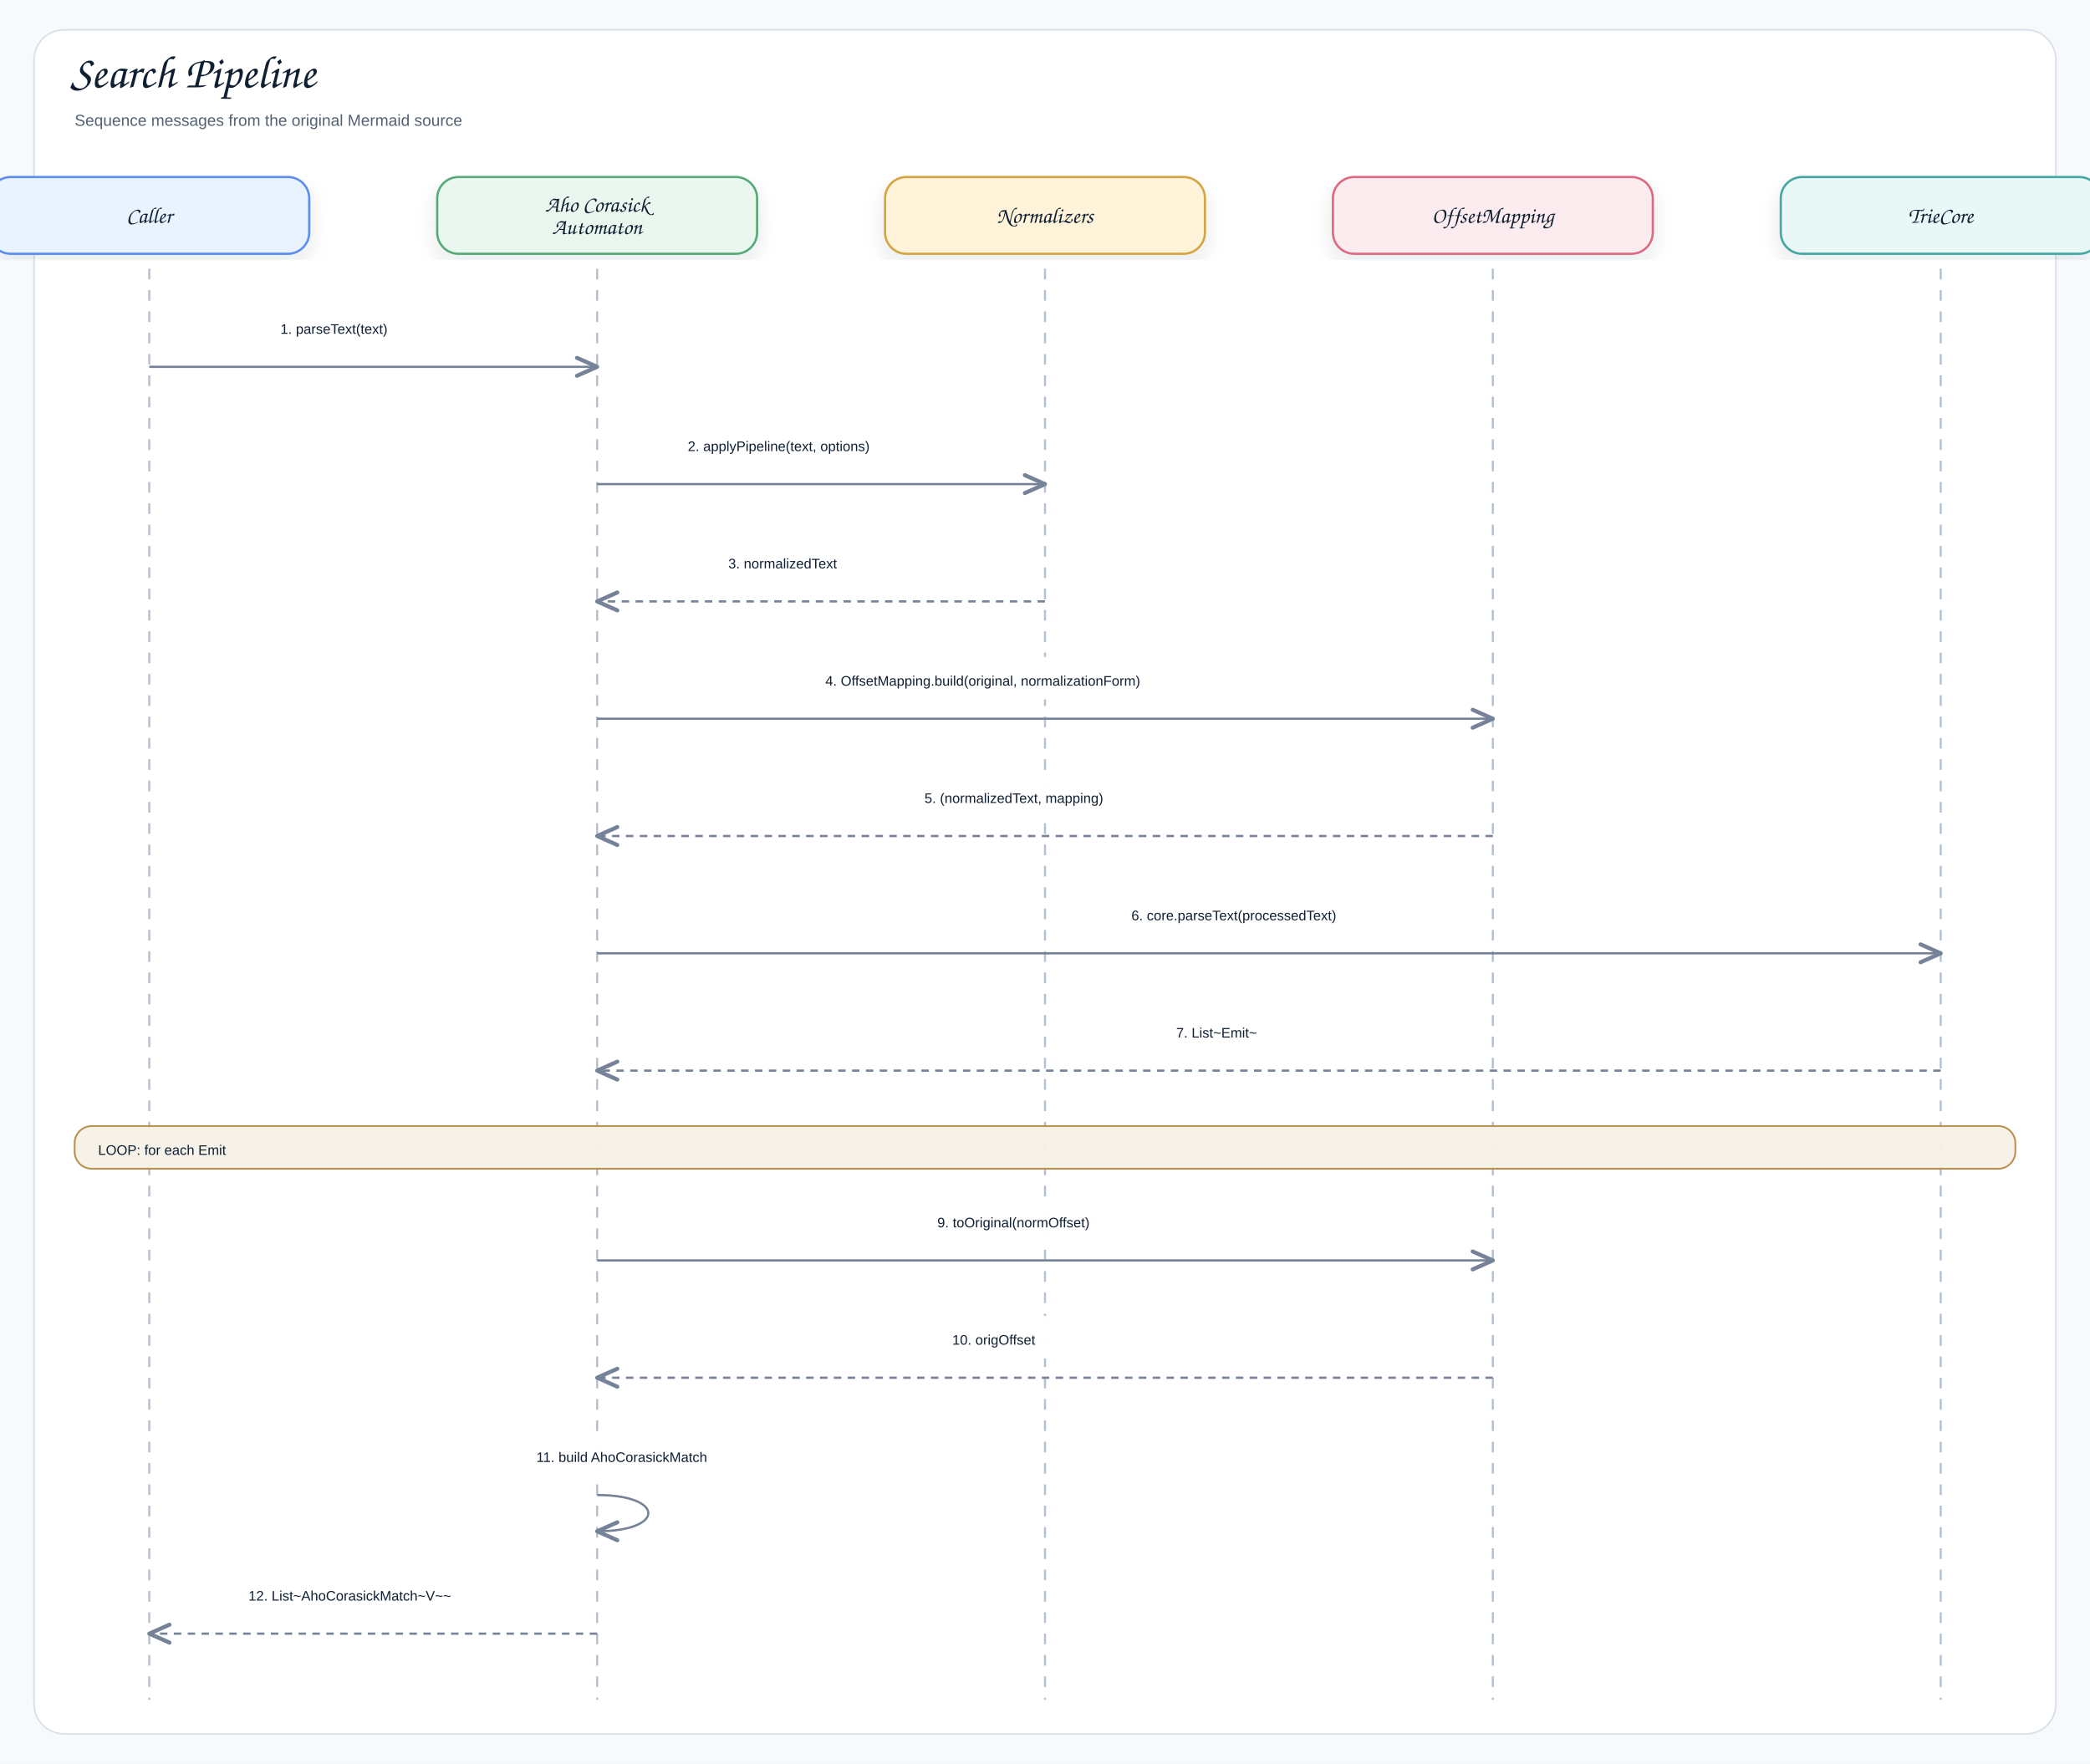
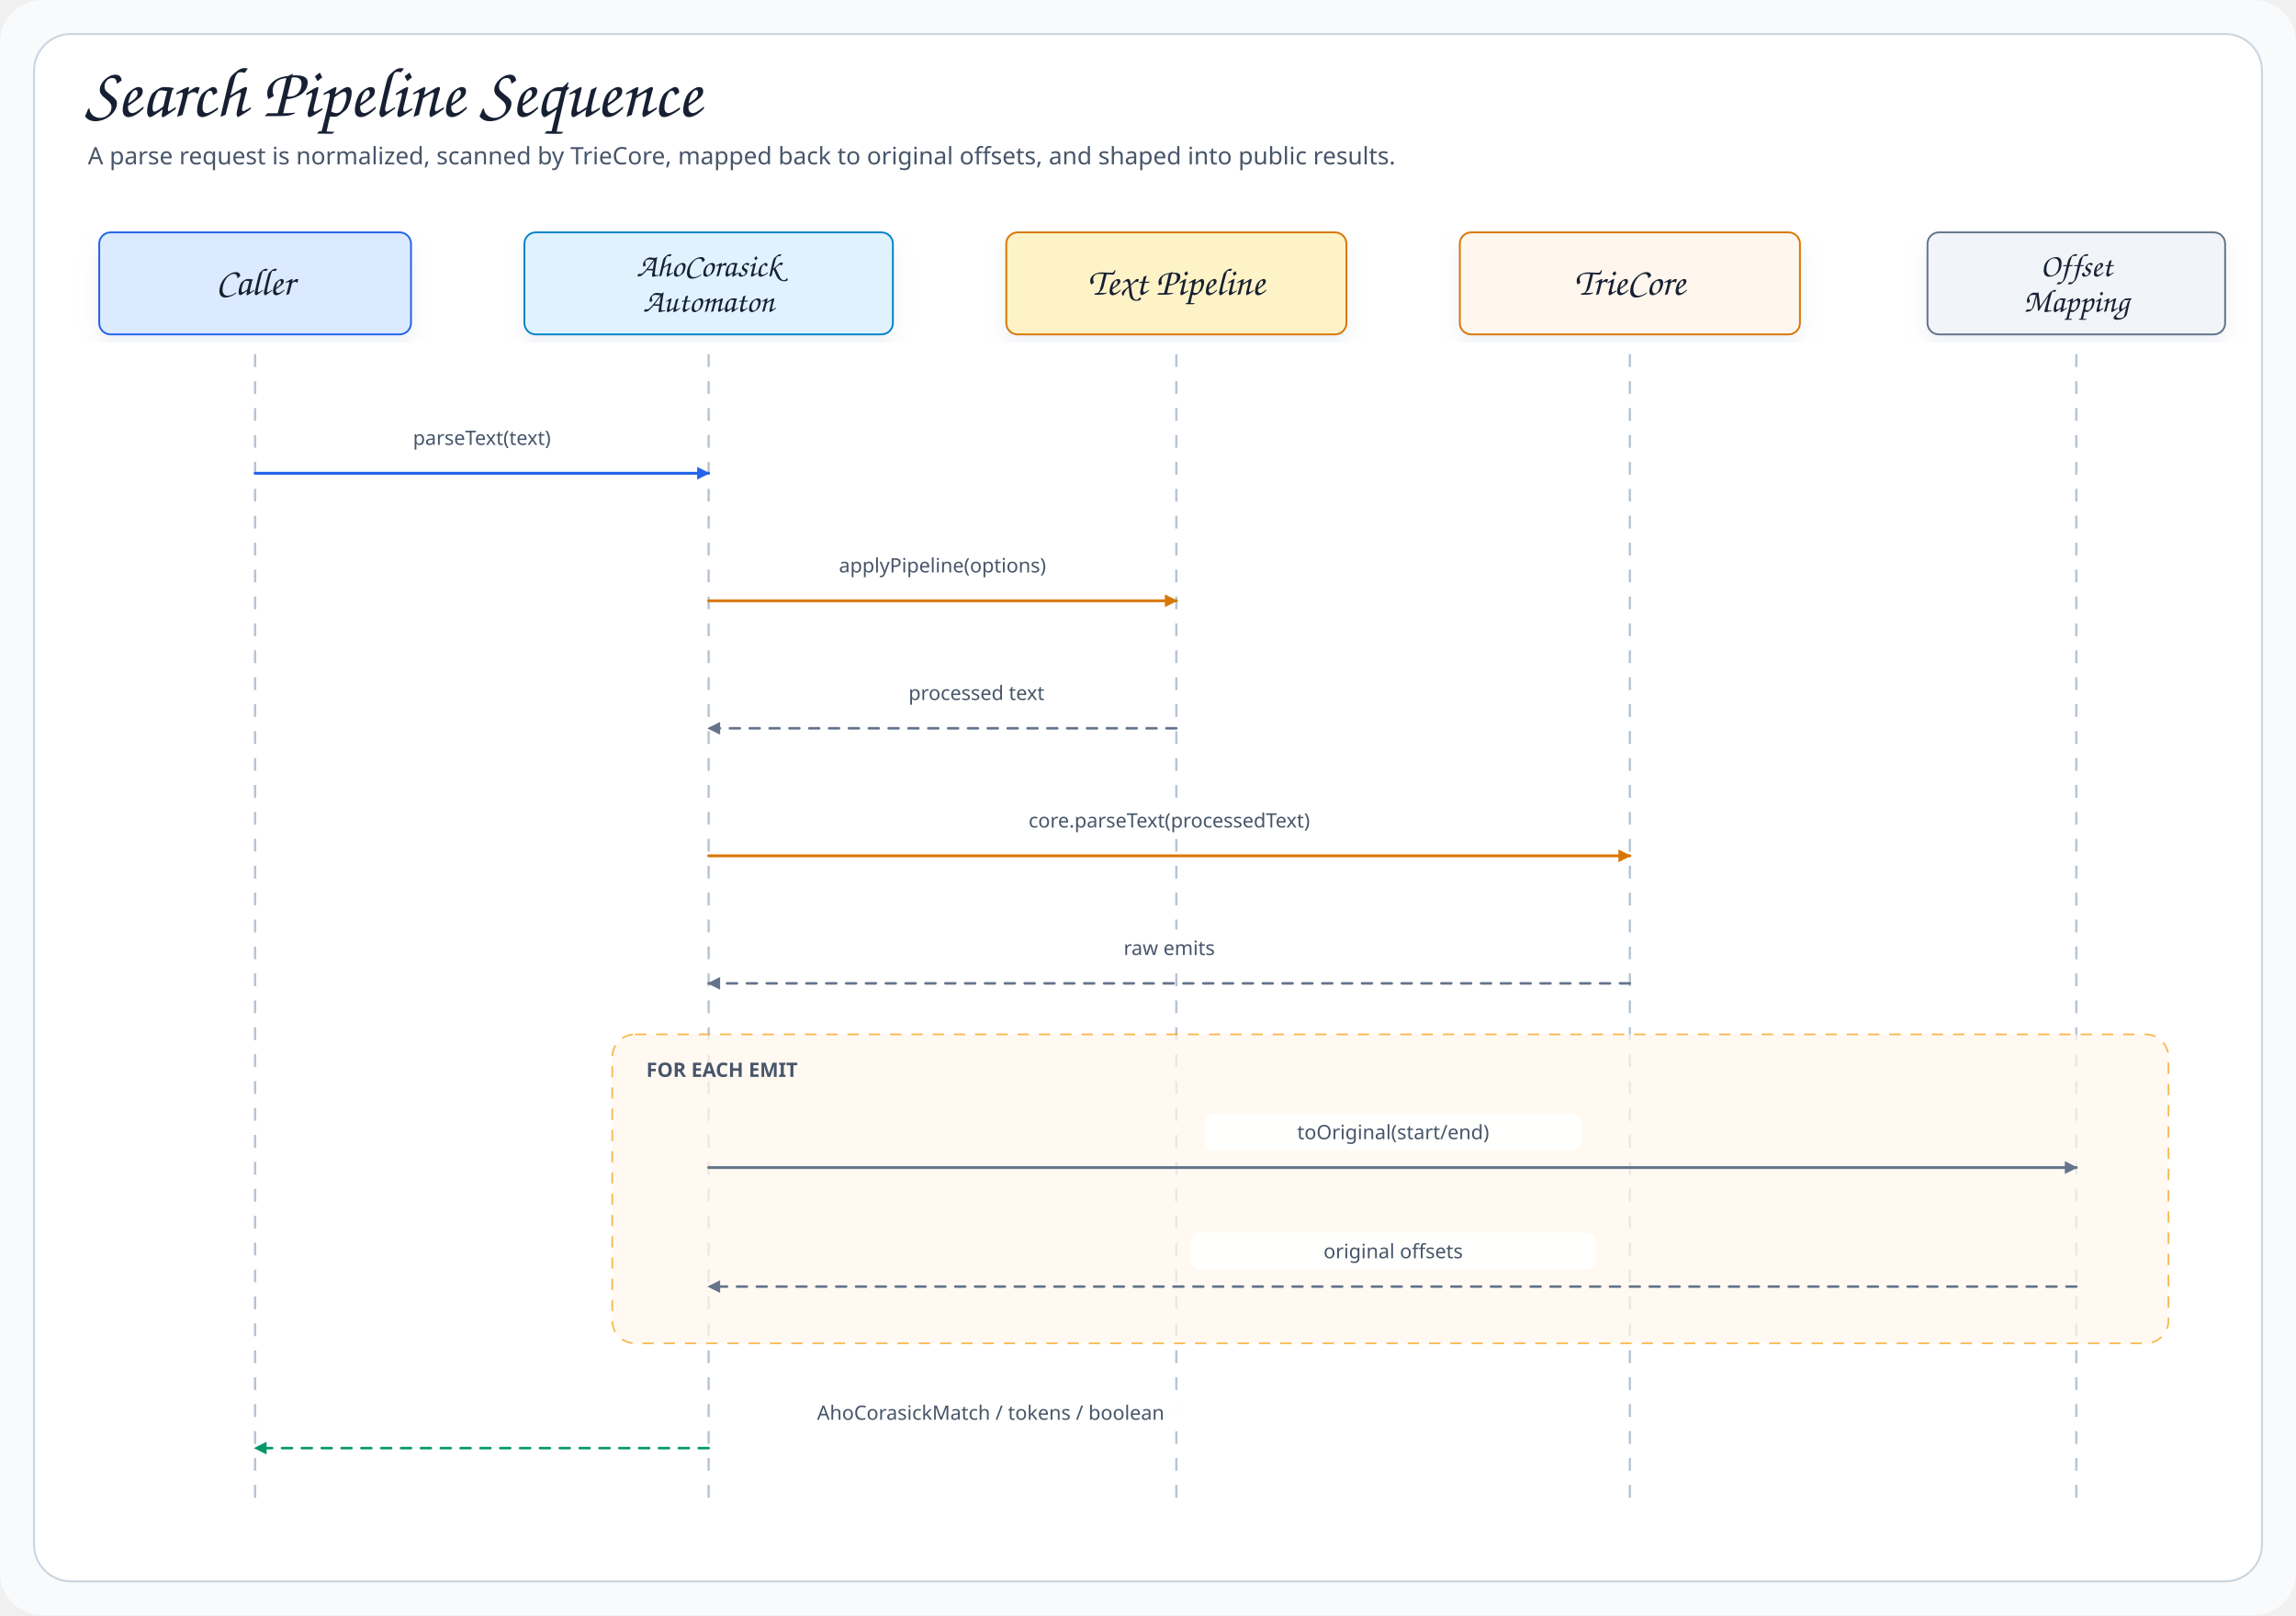
- <svg xmlns="http://www.w3.org/2000/svg" width="1960" height="1654" viewBox="0 0 1960 1654" role="img" aria-label="Search Pipeline">
+ <svg xmlns="http://www.w3.org/2000/svg" width="1620" height="1140" viewBox="0 0 1620 1140" role="img" aria-labelledby="title desc">
  <defs>
    <filter id="shadow" x="-8%" y="-8%" width="116%" height="116%">
-       <feDropShadow dx="0" dy="8" stdDeviation="9" flood-color="#1f2937" flood-opacity="0.10" />
+       <feDropShadow dx="0" dy="7" stdDeviation="7" flood-color="#94a3b8" flood-opacity="0.16" />
    </filter>
-     <marker id="openArrow" markerWidth="12" markerHeight="10" refX="10" refY="5" orient="auto" markerUnits="strokeWidth">
-       <path d="M 1 1 L 10 5 L 1 9" fill="none" stroke="#758297" stroke-width="1.8" stroke-linecap="round" stroke-linejoin="round" />
+     <marker id="arrowBlue" viewBox="0 0 10 10" refX="9" refY="5" markerWidth="9" markerHeight="9" orient="auto" markerUnits="userSpaceOnUse">
+       <path d="M 0 0 L 10 5 L 0 10 Z" fill="#2563eb" stroke-dasharray="none" />
    </marker>
-     <marker id="inherit" markerWidth="14" markerHeight="12" refX="12" refY="6" orient="auto" markerUnits="strokeWidth">
-       <path d="M 0 1 L 12 6 L 0 11 Z" fill="#ffffff" stroke="#758297" stroke-width="1.8" />
+     <marker id="arrowGreen" viewBox="0 0 10 10" refX="9" refY="5" markerWidth="9" markerHeight="9" orient="auto" markerUnits="userSpaceOnUse">
+       <path d="M 0 0 L 10 5 L 0 10 Z" fill="#059669" stroke-dasharray="none" />
+     </marker>
+     <marker id="arrowOrange" viewBox="0 0 10 10" refX="9" refY="5" markerWidth="9" markerHeight="9" orient="auto" markerUnits="userSpaceOnUse">
+       <path d="M 0 0 L 10 5 L 0 10 Z" fill="#d97706" stroke-dasharray="none" />
+     </marker>
+     <marker id="arrowGray" viewBox="0 0 10 10" refX="9" refY="5" markerWidth="9" markerHeight="9" orient="auto" markerUnits="userSpaceOnUse">
+       <path d="M 0 0 L 10 5 L 0 10 Z" fill="#64748b" stroke-dasharray="none" />
    </marker>
    <style>
-     .canvas{fill:#f7f9fc}.frame{fill:#fff;stroke:#d8e0ea;stroke-width:1.5}
-     .title{font-family:"Architects Daughter","Comic Sans MS","Comic Sans",cursive;font-size:43px;font-weight:400;fill:#102033}
-     .subtitle{font-family:"Comic Sans MS","Comic Sans","Comic Neue",Arial,sans-serif;font-size:15px;font-weight:400;fill:#536273}
-     .label{font-family:"Architects Daughter","Comic Sans MS","Comic Sans",cursive;font-size:25px;font-weight:400;fill:#102033}
-     .smallLabel{font-family:"Architects Daughter","Comic Sans MS","Comic Sans",cursive;font-size:21px;font-weight:400;fill:#102033}
-     .mono{font-family:"Comic Sans MS","Comic Sans","Comic Neue",Arial,sans-serif;font-size:12px;font-weight:400;fill:#102033}
-     .small{font-family:"Comic Sans MS","Comic Sans","Comic Neue",Arial,sans-serif;font-size:12px;font-weight:400;fill:#536273}
-     .strong{font-family:"Comic Sans MS","Comic Sans","Comic Neue",Arial,sans-serif;font-size:13px;font-weight:400;fill:#102033}
-     .card{stroke-width:2.1;filter:url(#shadow)}.compartment{stroke-width:1.5;fill:none}
-     .line{stroke:#758297;stroke-width:2.1;fill:none;marker-end:url(#openArrow)}
-     .plainLine{stroke:#758297;stroke-width:2.1;fill:none}
-     .dashed{stroke:#758297;stroke-width:2.1;stroke-dasharray:7 6;fill:none;marker-end:url(#openArrow)}
-     .inheritLine{stroke:#758297;stroke-width:2.2;fill:none;marker-end:url(#inherit)}
-     .implLine{stroke:#758297;stroke-width:2.2;stroke-dasharray:8 7;fill:none;marker-end:url(#inherit)}
+     .canvas{fill:#f8fafc}
+     .frame{fill:#fff;stroke:#cbd5e1;stroke-width:1.4}
+     .title{font-family:"Architects Daughter","Comic Sans MS",cursive;font-size:50px;fill:#172033}
+     .subtitle,.body,.tag,.msg{font-family:"Comic Mono","Comic Sans MS",sans-serif;fill:#475569}
+     .subtitle{font-size:17px}
+     .tag{font-size:14px;font-weight:700}
+     .body{font-size:15px}
+     .name{font-family:"Architects Daughter","Comic Sans MS",cursive;font-size:27px;fill:#172033}
+     .small-name{font-family:"Architects Daughter","Comic Sans MS",cursive;font-size:23px;fill:#172033}
+     .msg{font-size:14px}
+     .card{filter:url(#shadow);stroke-width:1.3}
+     .lifeline{stroke:#b7c4d2;stroke-width:1.6;stroke-dasharray:9 10}
+     .call{fill:none;stroke-width:2.0;stroke-linecap:round;stroke-linejoin:round}
+     .return{fill:none;stroke-width:1.8;stroke-linecap:round;stroke-linejoin:round;stroke-dasharray:7 7}
+     .region{fill:#fff7ed;stroke:#f59e0b;stroke-width:1.2;stroke-dasharray:8 7;opacity:.72}
+     .label-bg{fill:#fff;opacity:.96}
  </style>
  </defs>
-   <rect class="canvas" width="1960" height="1654" />
-   <rect class="frame" x="32" y="28" width="1896" height="1598" rx="28" />
-   <text class="title" x="66" y="82">Search Pipeline</text>
-   <text class="subtitle" x="70" y="118">Sequence messages from the original Mermaid source</text>
-   <rect class="card" x="-10" y="166" width="300" height="72" rx="20" fill="#E8F3FF" stroke="#5B8DEF" />
-   <text class="smallLabel" x="140" y="209" text-anchor="middle">Caller</text>
-   <line class="lifeline" x1="140" y1="252" x2="140" y2="1594" stroke="#b7c2d1" stroke-width="2" stroke-dasharray="10 10" />
-   <rect class="card" x="410" y="166" width="300" height="72" rx="20" fill="#EAF7EF" stroke="#58A978" />
-   <text class="smallLabel" x="560" y="198.5" text-anchor="middle">Aho Corasick</text>
-   <text class="smallLabel" x="560" y="219.5" text-anchor="middle">Automaton</text>
-   <line class="lifeline" x1="560" y1="252" x2="560" y2="1594" stroke="#b7c2d1" stroke-width="2" stroke-dasharray="10 10" />
-   <rect class="card" x="830" y="166" width="300" height="72" rx="20" fill="#FFF3D9" stroke="#D6A441" />
-   <text class="smallLabel" x="980" y="209" text-anchor="middle">Normalizers</text>
-   <line class="lifeline" x1="980" y1="252" x2="980" y2="1594" stroke="#b7c2d1" stroke-width="2" stroke-dasharray="10 10" />
-   <rect class="card" x="1250" y="166" width="300" height="72" rx="20" fill="#FDECEF" stroke="#DC6B82" />
-   <text class="smallLabel" x="1400" y="209" text-anchor="middle">OffsetMapping</text>
-   <line class="lifeline" x1="1400" y1="252" x2="1400" y2="1594" stroke="#b7c2d1" stroke-width="2" stroke-dasharray="10 10" />
-   <rect class="card" x="1670" y="166" width="300" height="72" rx="20" fill="#E9F7F6" stroke="#45A7A1" />
-   <text class="smallLabel" x="1820" y="209" text-anchor="middle">TrieCore</text>
-   <line class="lifeline" x1="1820" y1="252" x2="1820" y2="1594" stroke="#b7c2d1" stroke-width="2" stroke-dasharray="10 10" />
-   <rect x="245" y="286" width="210" height="40" rx="12" fill="#ffffff" opacity="0.97" />
-   <text class="strong" x="263" y="313" text-anchor="start">1. parseText(text)</text>
-   <path class="line" d="M140 344 L560 344" />
-   <rect x="627" y="396" width="286" height="40" rx="12" fill="#ffffff" opacity="0.97" />
-   <text class="strong" x="645" y="423" text-anchor="start">2. applyPipeline(text, options)</text>
-   <path class="line" d="M560 454 L980 454" />
-   <rect x="665" y="506" width="210" height="40" rx="12" fill="#ffffff" opacity="0.97" />
-   <text class="strong" x="683" y="533" text-anchor="start">3. normalizedText</text>
-   <path class="dashed" d="M980 564 L560 564" />
-   <rect x="756" y="616" width="448" height="40" rx="12" fill="#ffffff" opacity="0.97" />
-   <text class="strong" x="774" y="643" text-anchor="start">4. OffsetMapping.build(original, normalizationForm)</text>
-   <path class="line" d="M560 674 L1400 674" />
-   <rect x="849" y="726" width="262" height="40" rx="12" fill="#ffffff" opacity="0.97" />
-   <text class="strong" x="867" y="753" text-anchor="start">5. (normalizedText, mapping)</text>
-   <path class="dashed" d="M1400 784 L560 784" />
-   <rect x="1043" y="836" width="294" height="40" rx="12" fill="#ffffff" opacity="0.97" />
-   <text class="strong" x="1061" y="863" text-anchor="start">6. core.parseText(processedText)</text>
-   <path class="line" d="M560 894 L1820 894" />
-   <rect x="1085" y="946" width="210" height="40" rx="12" fill="#ffffff" opacity="0.97" />
-   <text class="strong" x="1103" y="973" text-anchor="start">7. List~Emit~</text>
-   <path class="dashed" d="M1820 1004 L560 1004" />
-   <rect x="70" y="1056" width="1820" height="40" rx="16" fill="#F7F1E7" stroke="#B88A44" stroke-width="1.6" opacity="0.96" />
-   <text class="strong" x="92" y="1083" text-anchor="start">LOOP: for each Emit</text>
-   <rect x="861" y="1124" width="238" height="40" rx="12" fill="#ffffff" opacity="0.97" />
-   <text class="strong" x="879" y="1151" text-anchor="start">9. toOriginal(normOffset)</text>
-   <path class="line" d="M560 1182 L1400 1182" />
-   <rect x="875" y="1234" width="210" height="40" rx="12" fill="#ffffff" opacity="0.97" />
-   <text class="strong" x="893" y="1261" text-anchor="start">10. origOffset</text>
-   <path class="dashed" d="M1400 1292 L560 1292" />
-   <rect x="485" y="1344" width="246" height="40" rx="12" fill="#ffffff" opacity="0.97" />
-   <text class="strong" x="503" y="1371" text-anchor="start">11. build AhoCorasickMatch</text>
-   <path class="line" d="M560 1402 C624 1402 624 1436 560 1436" />
-   <rect x="215" y="1474" width="270" height="40" rx="12" fill="#ffffff" opacity="0.97" />
-   <text class="strong" x="233" y="1501" text-anchor="start">12. List~AhoCorasickMatch~V~~</text>
-   <path class="dashed" d="M560 1532 L140 1532" />
+   <rect class="canvas" width="1620" height="1140" rx="30" />
+   <rect class="frame" x="24" y="24" width="1572" height="1092" rx="26" />
+   <text class="title" x="60" y="82">Search Pipeline Sequence</text>
+   <text class="subtitle" x="62" y="116">A parse request is normalized, scanned by TrieCore, mapped back to original offsets, and shaped into public results.</text>
+   <rect class="card" x="70" y="164" width="220" height="72" rx="8" fill="#dbeafe" stroke="#2563eb" />
+   <text class="name" x="180" y="208" text-anchor="middle">Caller</text>
+   <line class="lifeline" x1="180" y1="250" x2="180" y2="1060" />
+   <rect class="card" x="370" y="164" width="260" height="72" rx="8" fill="#e0f2fe" stroke="#0284c7" />
+   <text class="small-name" x="500" y="195" text-anchor="middle">AhoCorasick</text>
+   <text class="small-name" x="500" y="220" text-anchor="middle">Automaton</text>
+   <line class="lifeline" x1="500" y1="250" x2="500" y2="1060" />
+   <rect class="card" x="710" y="164" width="240" height="72" rx="8" fill="#fef3c7" stroke="#d97706" />
+   <text class="name" x="830" y="208" text-anchor="middle">Text Pipeline</text>
+   <line class="lifeline" x1="830" y1="250" x2="830" y2="1060" />
+   <rect class="card" x="1030" y="164" width="240" height="72" rx="8" fill="#fff7ed" stroke="#d97706" />
+   <text class="name" x="1150" y="208" text-anchor="middle">TrieCore</text>
+   <line class="lifeline" x1="1150" y1="250" x2="1150" y2="1060" />
+   <rect class="card" x="1360" y="164" width="210" height="72" rx="8" fill="#f1f5f9" stroke="#64748b" />
+   <text class="small-name" x="1465" y="195" text-anchor="middle">Offset</text>
+   <text class="small-name" x="1465" y="220" text-anchor="middle">Mapping</text>
+   <line class="lifeline" x1="1465" y1="250" x2="1465" y2="1060" />
+   <rect class="label-bg" x="252" y="296" width="176" height="26" rx="7" />
+   <text class="msg" x="340" y="314" text-anchor="middle">parseText(text)</text>
+   <path class="call" d="M 180 334 L 500 334" stroke="#2563eb" marker-end="url(#arrowBlue)" />
+   <rect class="label-bg" x="558" y="386" width="214" height="26" rx="7" />
+   <text class="msg" x="665" y="404" text-anchor="middle">applyPipeline(options)</text>
+   <path class="call" d="M 500 424 L 830 424" stroke="#d97706" marker-end="url(#arrowOrange)" />
+   <rect class="label-bg" x="596" y="476" width="186" height="26" rx="7" />
+   <text class="msg" x="689" y="494" text-anchor="middle">processed text</text>
+   <path class="return" d="M 830 514 L 500 514" stroke="#64748b" marker-end="url(#arrowGray)" />
+   <rect class="label-bg" x="654" y="566" width="342" height="26" rx="7" />
+   <text class="msg" x="825" y="584" text-anchor="middle">core.parseText(processedText)</text>
+   <path class="call" d="M 500 604 L 1150 604" stroke="#d97706" marker-end="url(#arrowOrange)" />
+   <rect class="label-bg" x="736" y="656" width="178" height="26" rx="7" />
+   <text class="msg" x="825" y="674" text-anchor="middle">raw emits</text>
+   <path class="return" d="M 1150 694 L 500 694" stroke="#64748b" marker-end="url(#arrowGray)" />
+   <rect class="region" x="432" y="730" width="1098" height="218" rx="16" />
+   <text class="tag" x="456" y="760">FOR EACH EMIT</text>
+   <rect class="label-bg" x="850" y="786" width="266" height="26" rx="7" />
+   <text class="msg" x="983" y="804" text-anchor="middle">toOriginal(start/end)</text>
+   <path class="call" d="M 500 824 L 1465 824" stroke="#64748b" marker-end="url(#arrowGray)" />
+   <rect class="label-bg" x="840" y="870" width="286" height="26" rx="7" />
+   <text class="msg" x="983" y="888" text-anchor="middle">original offsets</text>
+   <path class="return" d="M 1465 908 L 500 908" stroke="#64748b" marker-end="url(#arrowGray)" />
+   <rect class="label-bg" x="548" y="984" width="302" height="26" rx="7" />
+   <text class="msg" x="699" y="1002" text-anchor="middle">AhoCorasickMatch / tokens / boolean</text>
+   <path class="return" d="M 500 1022 L 180 1022" stroke="#059669" marker-end="url(#arrowGreen)" />
</svg>
